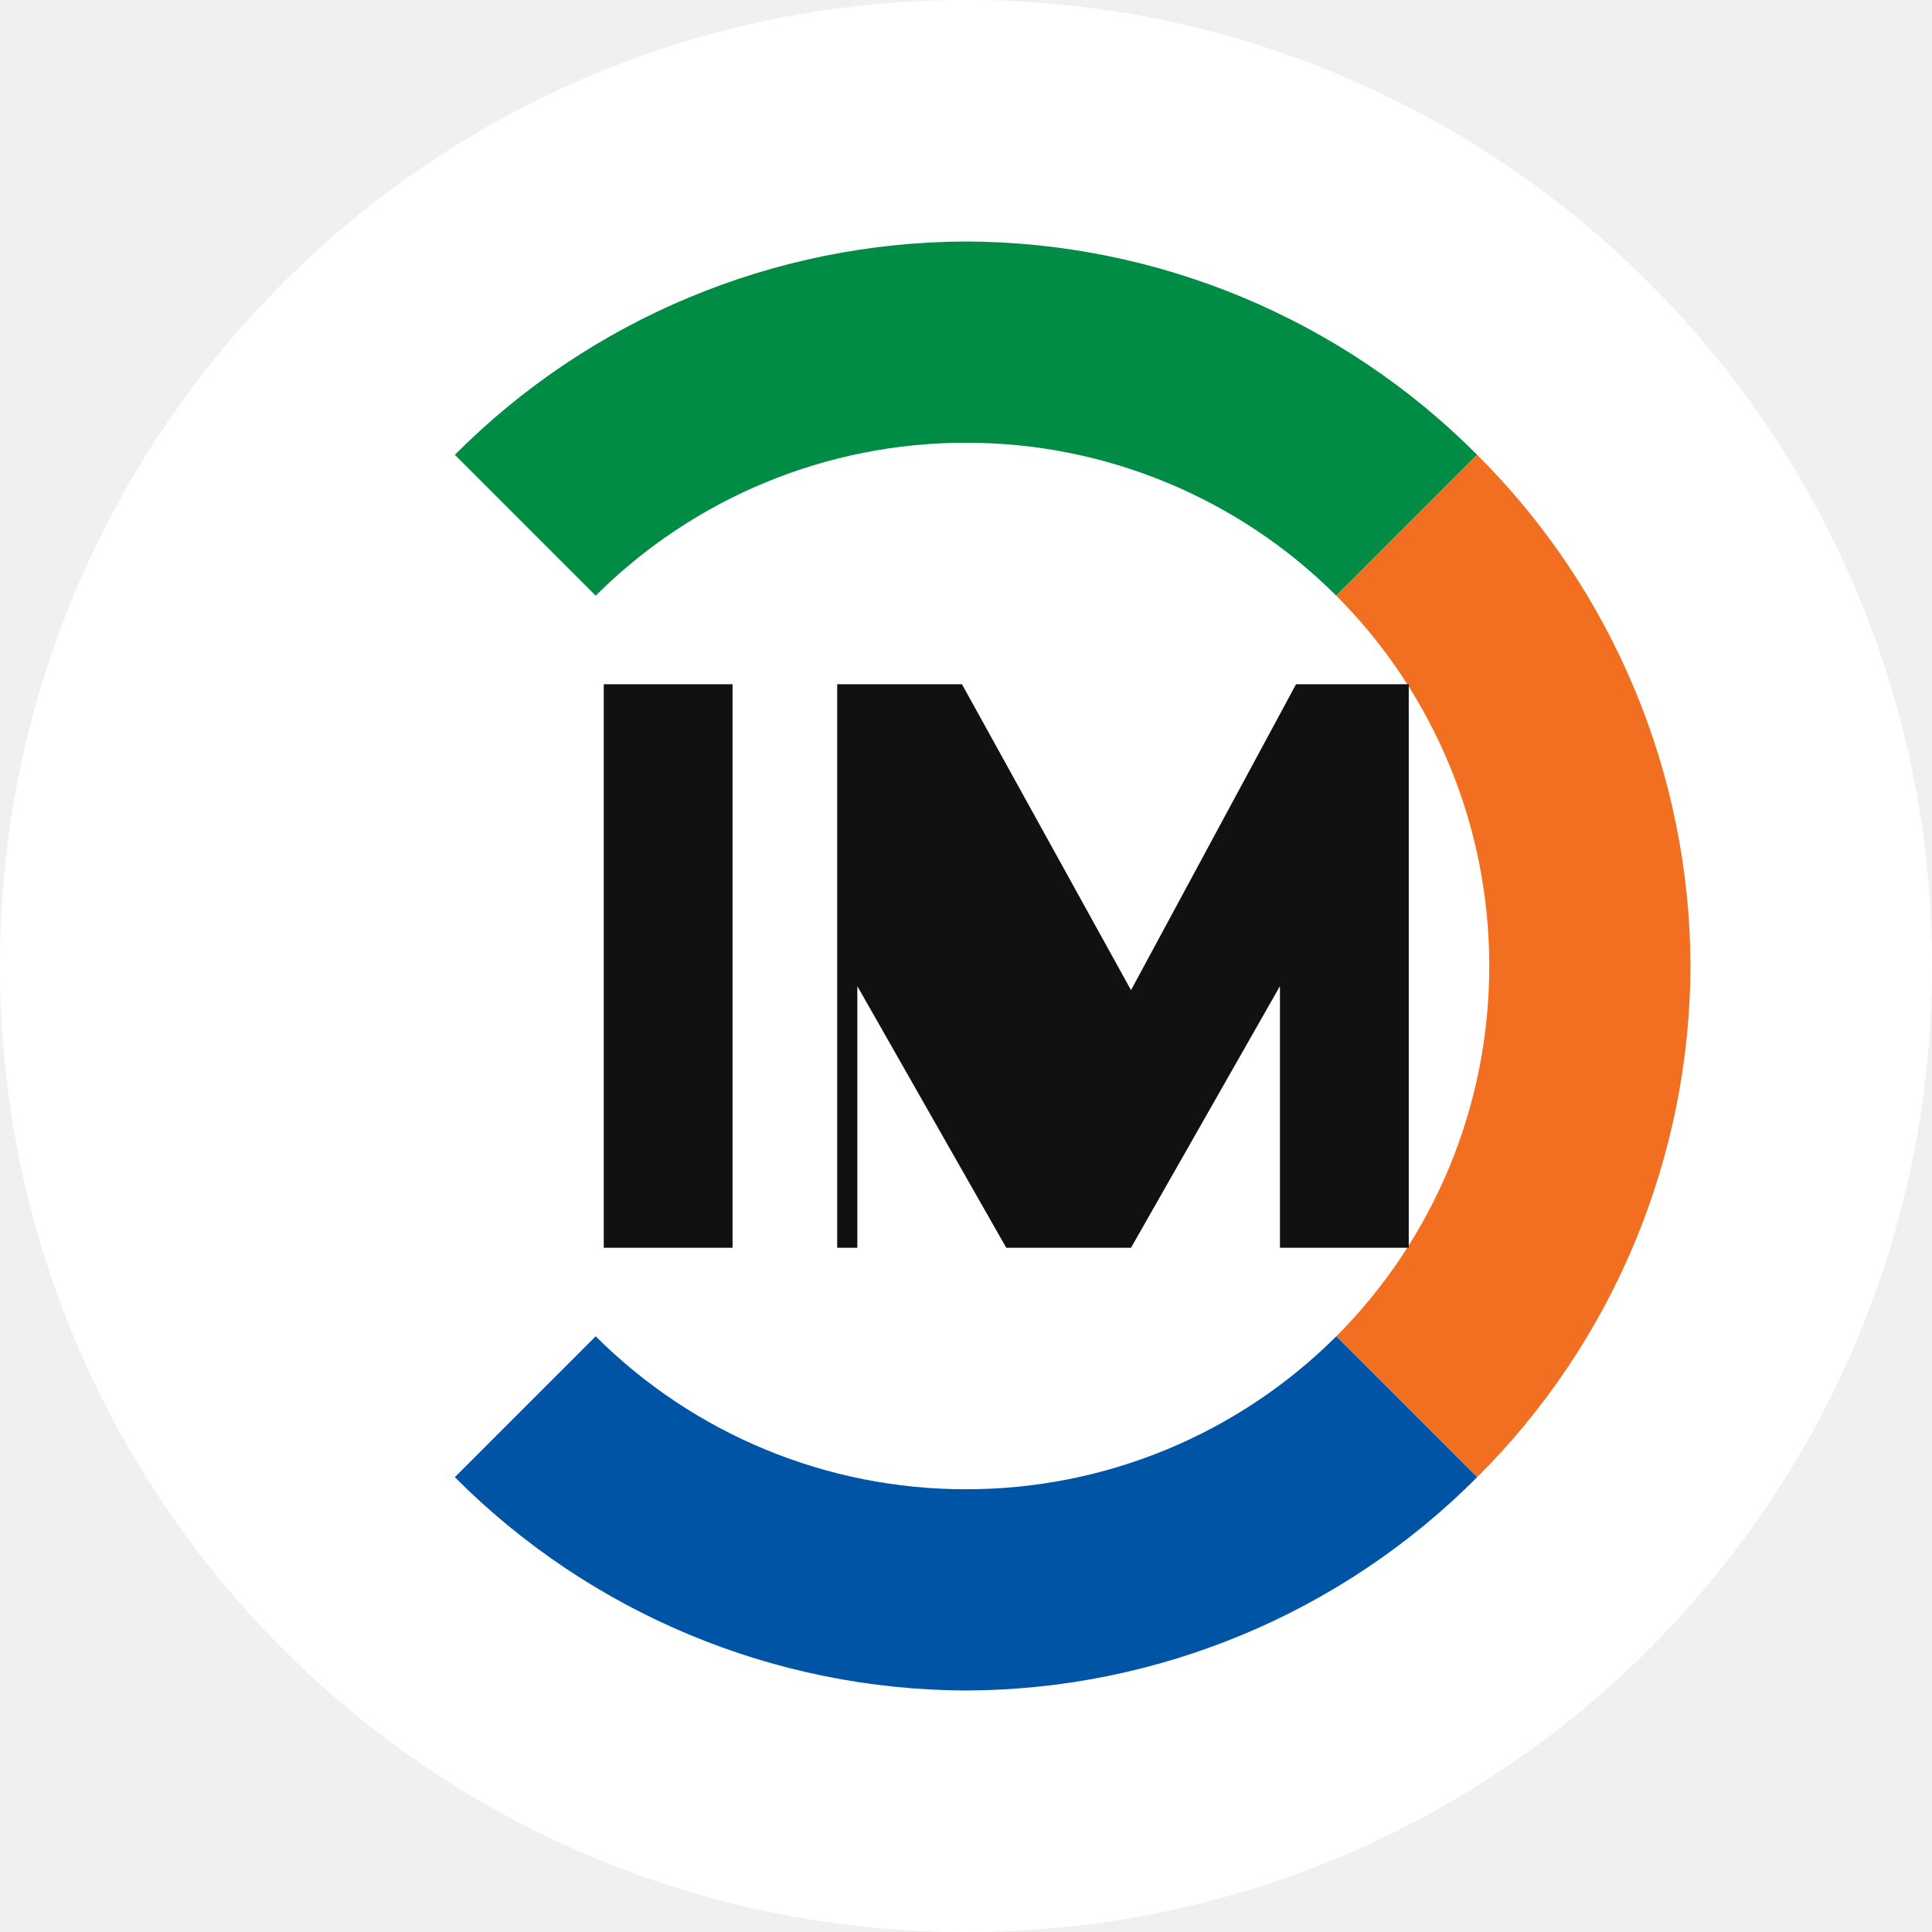
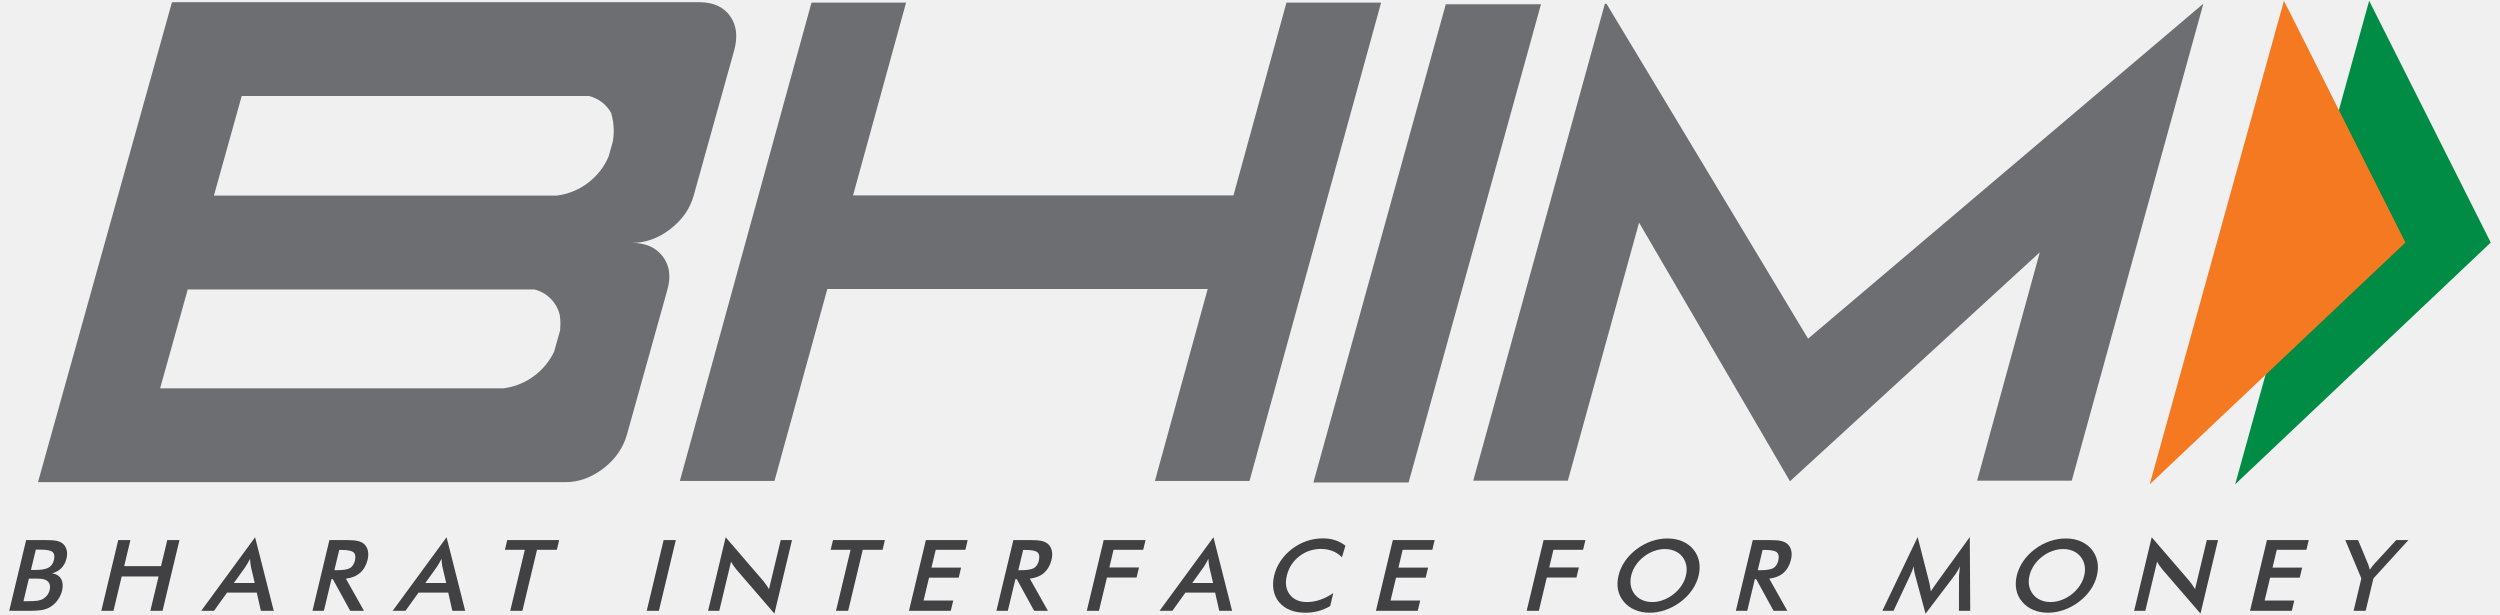
- <svg xmlns="http://www.w3.org/2000/svg" viewBox="0 0 48 48">
-   <circle cx="24" cy="24" r="24" fill="#fff" />
-   <path fill="#008c44" d="M24 6a18 18 0 0 1 12.7 5.3l-3.5 3.5A13 13 0 0 0 24 11a13 13 0 0 0-9.2 3.8l-3.5-3.5A18 18 0 0 1 24 6z" />
-   <path fill="#f26f21" d="M42 24a18 18 0 0 1-5.3 12.7l-3.5-3.5A13 13 0 0 0 37 24a13 13 0 0 0-3.8-9.2l3.5-3.5A18 18 0 0 1 42 24z" />
-   <path fill="#0054a6" d="M24 42a18 18 0 0 1-12.7-5.3l3.5-3.5A13 13 0 0 0 24 37a13 13 0 0 0 9.2-3.8l3.5 3.5A18 18 0 0 1 24 42z" />
-   <path fill="#111" d="M15 17h3.2v14H15zm5.8 0h3.1l4.2 7.6L32.2 17H35v14h-3.2v-6.5l-3.7 6.5h-3.1l-3.7-6.5V31H20.8z" />
+ <svg xmlns="http://www.w3.org/2000/svg" height="156.721" viewBox="0 0 32.17 7.957" width="638.077">
+   <path d="m0 0 4.466-8.881-9.388-8.88z" fill="#008c44" transform="matrix(.3527778 0 0 -.3527778 30.58774 .009974)" />
+   <path d="m0 0 4.462-8.881-9.392-8.88z" fill="#f47920" transform="matrix(.3527778 0 0 -.3527778 29.48358 .009974)" />
+   <path d="m0 0c-.343-.722-1.036-1.245-1.863-1.35h-.612-12l1.015 3.632h9.259 2.856.618c.464-.115.828-.482.934-.947.014-.105.023-.21.023-.319 0-.055-.003-.11-.008-.164-.001-.023-.001-.045-.003-.068zm-11.478 9.387h9.25 2.897.61c.35-.086.643-.314.813-.619.062-.214.097-.439.097-.671 0-.126-.012-.247-.031-.368l-.033-.116-.123-.444c-.328-.773-1.052-1.336-1.918-1.441h-.588-11.995zm13.288-13.678c.438.337.727.754.866 1.251l1.485 5.322c.136.484.076.89-.177 1.218s-.627.492-1.121.492c.494 0 .961.168 1.401.505.437.337.725.747.86 1.231l1.483 5.315c.145.517.096.943-.145 1.282-.241.338-.618.508-1.131.508h-19.37l-4.922-17.63h19.371c.494 0 .961.169 1.4.506" fill="#6d6e71" transform="matrix(.3527778 0 0 -.3527778 7.06808 4.555754)" />
+   <path d="m0 0-1.947-7.081h-13.974l1.948 7.081h-3.474l-4.835-17.57h3.475l1.941 7.05h13.972l-1.939-7.05h3.475l4.834 17.57z" fill="#6d6e71" transform="matrix(.3527778 0 0 -.3527778 16.55759 .034104)" />
+   <path d="m0 0h-3.498l4.864 17.566h3.497z" fill="#6d6e71" transform="matrix(.3527778 0 0 -.3527778 18.14029 6.252135)" />
+   <path d="m0 0-14.513-12.3-5.062 8.413-2.34 3.887h-.063l-1.102-3.992-3.732-13.523h3.475l2.616 9.479 5.543-9.502 9.176 8.41-2.301-8.387h3.476l3.391 12.293 1.442 5.222z" fill="#6d6e71" transform="matrix(.3527778 0 0 -.3527778 28.43664 .049594)" />
+   <g fill="#414042">
+     <path d="m0 0h.171c.213 0 .371.028.473.083.101.055.168.147.199.277.034.143.016.243-.051.3-.068.058-.216.086-.442.086h-.171zm-.274-1.148h.154c.156 0 .274.005.355.017.08.012.147.032.2.063.063.034.117.081.161.138.044.058.074.121.091.192.019.083.018.155-.003.217-.022.061-.062.109-.122.143-.038.021-.083.035-.135.045-.053.009-.123.014-.214.014h-.135-.154zm-.524-.354.622 2.6h.695c.197 0 .341-.01.431-.031.09-.019.162-.053.218-.099.071-.059.119-.137.143-.233.024-.095.022-.202-.005-.317-.035-.139-.095-.255-.185-.348-.091-.092-.204-.157-.342-.194.155-.023.265-.093.329-.207.065-.114.077-.258.035-.432-.025-.105-.069-.206-.13-.299-.062-.096-.136-.176-.224-.243-.092-.072-.197-.123-.316-.153-.119-.029-.31-.044-.573-.044z" transform="matrix(.3527778 0 0 -.3527778 .287798 7.385575)" />
+     <path d="m0 0 .622 2.6h.447l-.229-.959h1.353l.23.959h.448l-.622-2.6h-.448l.303 1.263h-1.355l-.302-1.263z" transform="matrix(.3527778 0 0 -.3527778 1.199688 7.915445)" />
+     <path d="m0 0h.768l-.14.593c-.008.038-.014.081-.02.131-.005.048-.01.103-.013.164-.03-.057-.057-.111-.086-.159-.029-.049-.057-.095-.084-.136zm.993-1.021-.151.669h-1.091l-.48-.669h-.47l1.98 2.702.685-2.702z" transform="matrix(.3527778 0 0 -.3527778 2.917079 7.555085)" />
+     <path d="m0 0h.081c.237 0 .4.025.491.077.09.053.151.146.183.277.034.144.016.245-.053.303-.069.059-.217.088-.442.088h-.081zm-.106-.329-.279-1.163h-.419l.622 2.599h.624c.183 0 .323-.011.418-.033.096-.022.173-.06.232-.112.07-.063.117-.145.139-.243.023-.1.02-.208-.008-.327-.05-.208-.143-.371-.278-.49-.134-.117-.308-.188-.522-.212l.665-1.182h-.506l-.638 1.163z" transform="matrix(.3527778 0 0 -.3527778 4.219679 7.389025)" />
+     <path d="m0 0h.768l-.14.593c-.008.038-.015.081-.02.131-.005.048-.01.103-.013.164-.03-.057-.058-.111-.086-.159-.03-.049-.058-.095-.084-.136zm.993-1.021-.151.669h-1.091l-.48-.669h-.47l1.98 2.702.684-2.702z" transform="matrix(.3527778 0 0 -.3527778 5.398239 7.555085)" />
+     <path d="m0 0-.537-2.241h-.447l.536 2.241h-.732l.086.358h1.907l-.085-.358z" transform="matrix(.3527778 0 0 -.3527778 6.845859 7.124785)" />
+     <path d="m0 0 .622 2.6h.447l-.622-2.6z" transform="matrix(.3527778 0 0 -.3527778 8.267309 7.915445)" />
+     <path d="m0 0 .646 2.702 1.369-1.589c.037-.045.074-.092.11-.143.037-.051.074-.109.113-.172l.431 1.802h.414l-.646-2.701-1.397 1.618c-.038.044-.072.089-.105.138-.034.049-.064.1-.091.153l-.433-1.808z" transform="matrix(.3527778 0 0 -.3527778 9.062437 7.915445)" />
+     <path d="m0 0-.536-2.241h-.447l.536 2.241h-.732l.086.358h1.906l-.084-.358z" transform="matrix(.3527778 0 0 -.3527778 11.06682 7.124785)" />
+     <path d="m0 0 .622 2.6h1.536l-.086-.359h-1.089l-.156-.652h1.089l-.089-.371h-1.089l-.201-.84h1.089l-.09-.378z" transform="matrix(.3527778 0 0 -.3527778 11.66555 7.915445)" />
+     <path d="m0 0h.081c.237 0 .4.025.491.077.09.053.151.146.183.277.034.144.016.245-.053.303-.069.059-.217.088-.442.088h-.081zm-.106-.329-.279-1.163h-.419l.622 2.599h.624c.183 0 .323-.011.418-.033.096-.022.173-.06.232-.112.07-.063.117-.145.139-.243.023-.1.02-.208-.008-.327-.05-.208-.143-.371-.278-.49-.134-.117-.308-.188-.522-.212l.665-1.182h-.506l-.638 1.163z" transform="matrix(.3527778 0 0 -.3527778 13.08252 7.389025)" />
+     <path d="m0 0 .622 2.6h1.536l-.086-.359h-1.089l-.154-.648h1.089l-.089-.371h-1.089l-.293-1.222z" transform="matrix(.3527778 0 0 -.3527778 13.97 7.915445)" />
+     <path d="m0 0h.767l-.14.593c-.008.038-.014.081-.02.131-.005.048-.01.103-.013.164-.029-.057-.057-.111-.086-.159-.029-.049-.057-.095-.084-.136zm.993-1.021-.152.669h-1.091l-.479-.669h-.471l1.98 2.702.685-2.702z" transform="matrix(.3527778 0 0 -.3527778 15.33631 7.555085)" />
+     <path d="m0 0c-.103.102-.218.178-.347.229-.129.05-.27.077-.425.077-.301 0-.569-.092-.801-.275-.232-.181-.383-.418-.452-.708-.068-.28-.031-.511.109-.694s.35-.274.63-.274c.162 0 .324.028.484.083.16.054.322.136.484.247l-.115-.479c-.14-.081-.286-.143-.437-.183s-.31-.06-.475-.06c-.211 0-.397.033-.56.098s-.297.161-.403.288c-.104.124-.171.27-.204.439-.031.168-.024.349.021.539.046.191.125.369.237.537.112.167.252.315.419.442s.347.223.539.29c.192.065.392.098.598.098.161 0 .31-.022.446-.067.136-.044.262-.111.379-.201z" transform="matrix(.3527778 0 0 -.3527778 17.27659 7.221245)" />
+     <path d="m0 0 .622 2.6h1.536l-.086-.359h-1.089l-.155-.652h1.089l-.089-.371h-1.089l-.201-.84h1.089l-.091-.378z" transform="matrix(.3527778 0 0 -.3527778 17.71654 7.915445)" />
+     <path d="m0 0 .622 2.6h1.536l-.086-.359h-1.089l-.155-.648h1.089l-.089-.371h-1.089l-.292-1.222z" transform="matrix(.3527778 0 0 -.3527778 19.67025 7.915445)" />
+     <path d="m0 0c.032.131.036.256.014.374-.023.118-.07.224-.143.316-.071.091-.162.162-.272.21-.111.049-.234.075-.37.075-.134 0-.269-.025-.403-.074-.134-.048-.26-.118-.377-.211-.117-.09-.215-.196-.294-.314-.078-.118-.133-.244-.165-.376-.031-.132-.036-.256-.013-.373.022-.117.069-.222.142-.314s.165-.164.275-.211c.11-.049.233-.074.37-.074.134 0 .267.025.4.074.133.047.258.119.377.211.117.092.216.197.294.315.079.117.135.241.165.372m.467 0c-.044-.185-.122-.359-.236-.524-.112-.164-.254-.311-.425-.44-.173-.13-.357-.228-.551-.297-.194-.068-.39-.103-.585-.103-.198 0-.379.035-.542.104-.163.07-.299.168-.406.296-.11.129-.181.275-.215.438-.033.164-.028.339.017.526.044.186.122.36.235.525.112.165.254.312.426.443.17.129.353.226.547.294.195.068.391.101.59.101s.378-.033.54-.101c.161-.068.296-.165.406-.294.109-.132.18-.281.214-.446s.029-.338-.015-.522" transform="matrix(.3527778 0 0 -.3527778 21.73386 7.458635)" />
+     <path d="m0 0h.081c.236 0 .4.025.49.077.09.053.152.146.183.277.034.144.017.245-.053.303-.069.059-.217.088-.442.088h-.081zm-.107-.329-.279-1.163h-.419l.622 2.599h.624c.183 0 .323-.011.418-.033.096-.022.173-.06.233-.112.069-.063.116-.145.138-.243.023-.1.02-.208-.008-.327-.05-.208-.143-.371-.277-.49-.134-.117-.309-.188-.523-.212l.665-1.182h-.506l-.638 1.163z" transform="matrix(.3527778 0 0 -.3527778 22.6647 7.389025)" />
+     <path d="m0 0c0 .02.005.075.016.167.007.075.014.138.018.188-.025-.059-.055-.119-.09-.177-.035-.06-.075-.12-.122-.182l-1.051-1.385-.382 1.413c-.017.059-.029.115-.037.169-.009.055-.016.109-.02.162-.014-.054-.032-.112-.055-.171-.022-.06-.049-.122-.081-.188l-.601-1.28h-.412l1.298 2.71.42-1.641c.006-.026.015-.069.027-.13.01-.06.024-.134.039-.223.045.074.108.169.192.284.023.03.039.054.051.071l1.186 1.639.017-2.71h-.415z" transform="matrix(.3527778 0 0 -.3527778 25.27265 7.462405)" />
+     <path d="m0 0c.031.131.036.256.014.374-.023.118-.071.224-.144.316-.071.091-.162.162-.272.21-.111.049-.234.075-.369.075s-.27-.025-.404-.074c-.134-.048-.26-.118-.377-.211-.117-.09-.215-.196-.293-.314-.079-.118-.134-.244-.166-.376-.031-.132-.036-.256-.013-.373.022-.117.069-.222.143-.314.072-.092.164-.164.275-.211.109-.049.233-.074.37-.074.133 0 .266.025.399.074.133.047.258.119.377.211.117.092.216.197.295.315.079.117.134.241.165.372m.466 0c-.044-.185-.122-.359-.236-.524-.112-.164-.253-.311-.425-.44-.172-.13-.356-.228-.551-.297-.194-.068-.389-.103-.585-.103-.198 0-.379.035-.542.104-.163.07-.299.168-.405.296-.111.129-.182.275-.215.438-.034.164-.028.339.016.526.044.186.123.36.235.525s.254.312.426.443c.17.129.354.226.548.294s.391.101.59.101.378-.033.539-.101c.161-.068.297-.165.407-.294.108-.132.179-.281.213-.446.035-.165.029-.338-.015-.522" transform="matrix(.3527778 0 0 -.3527778 26.89528 7.458635)" />
+     <path d="m0 0 .646 2.702 1.37-1.589c.036-.045.073-.092.11-.143.036-.051.074-.109.112-.172l.432 1.802h.413l-.645-2.701-1.398 1.618c-.038.044-.072.089-.105.138-.034.049-.063.1-.091.153l-.433-1.808z" transform="matrix(.3527778 0 0 -.3527778 27.54193 7.915445)" />
+     <path d="m0 0 .622 2.6h1.536l-.086-.359h-1.089l-.156-.652h1.089l-.089-.371h-1.089l-.201-.84h1.089l-.09-.378z" transform="matrix(.3527778 0 0 -.3527778 29.04367 7.915445)" />
+     <path d="m0 0 .285 1.19-.59 1.41h.47l.366-.882c.008-.024.019-.053.031-.089.011-.037.023-.077.035-.119.026.041.054.08.083.117.028.036.056.069.085.102l.801.871h.448l-1.285-1.41-.286-1.19z" transform="matrix(.3527778 0 0 -.3527778 30.38588 7.915445)" />
+   </g>
</svg>
